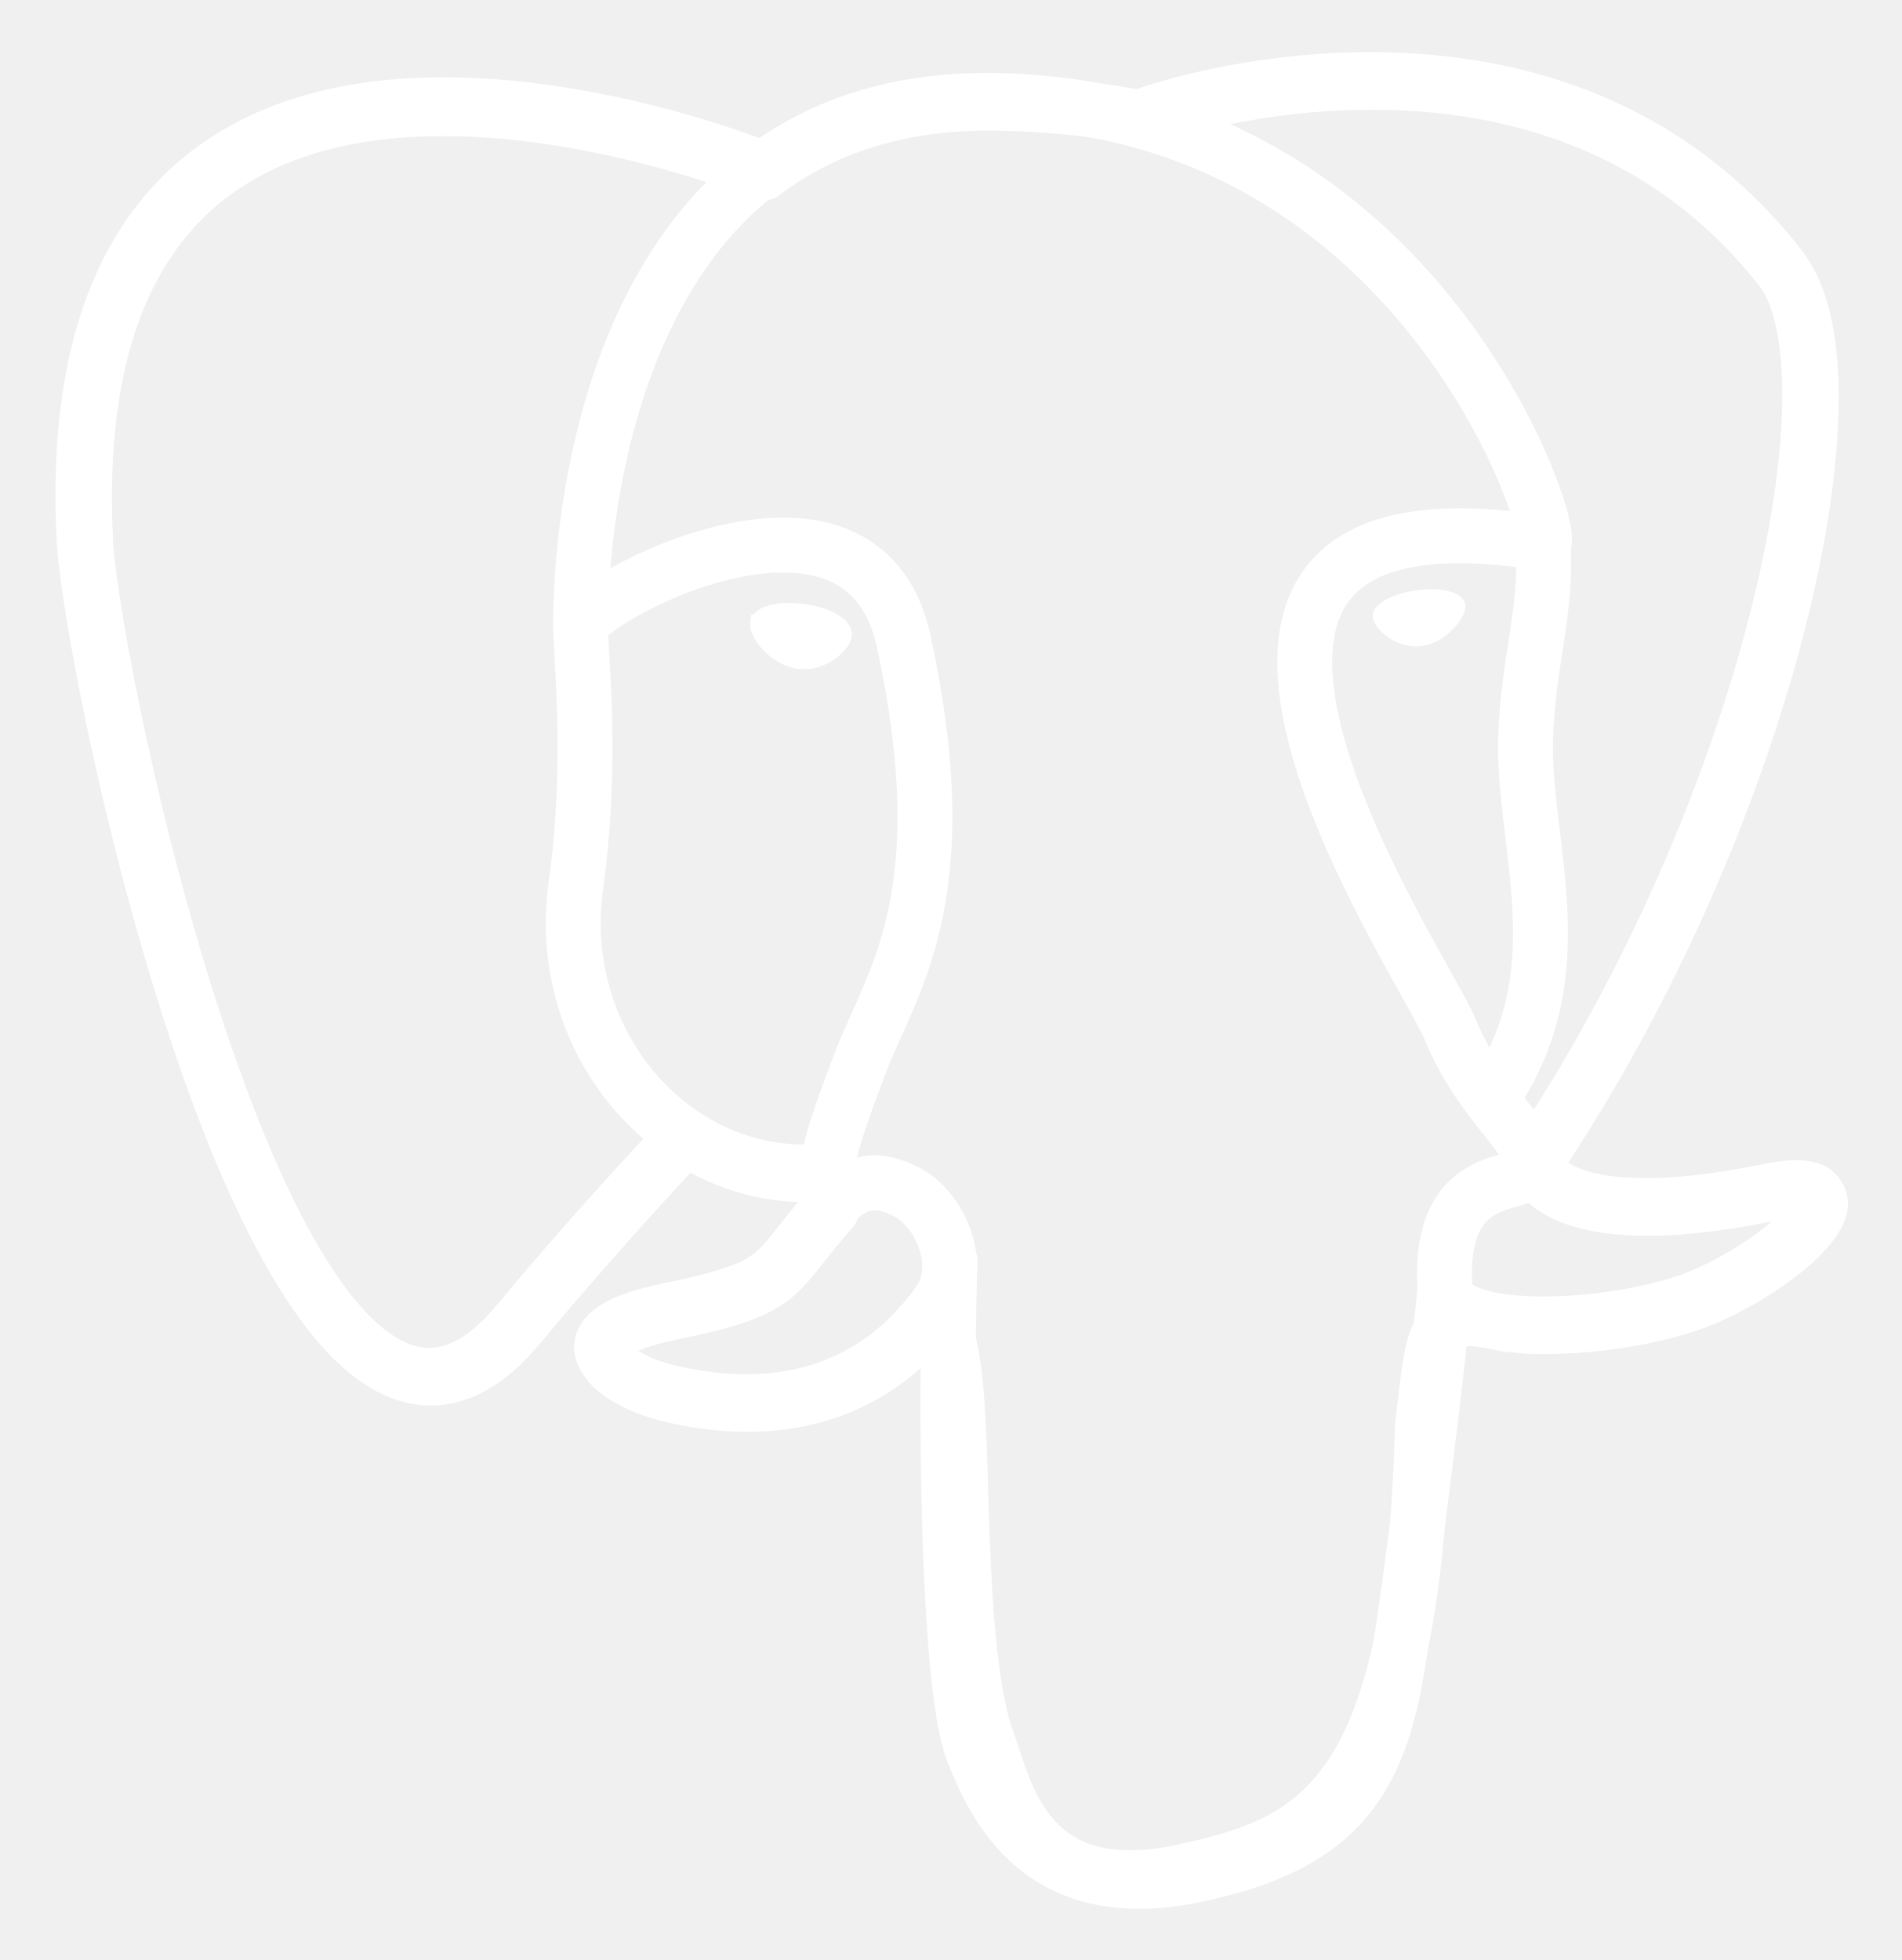
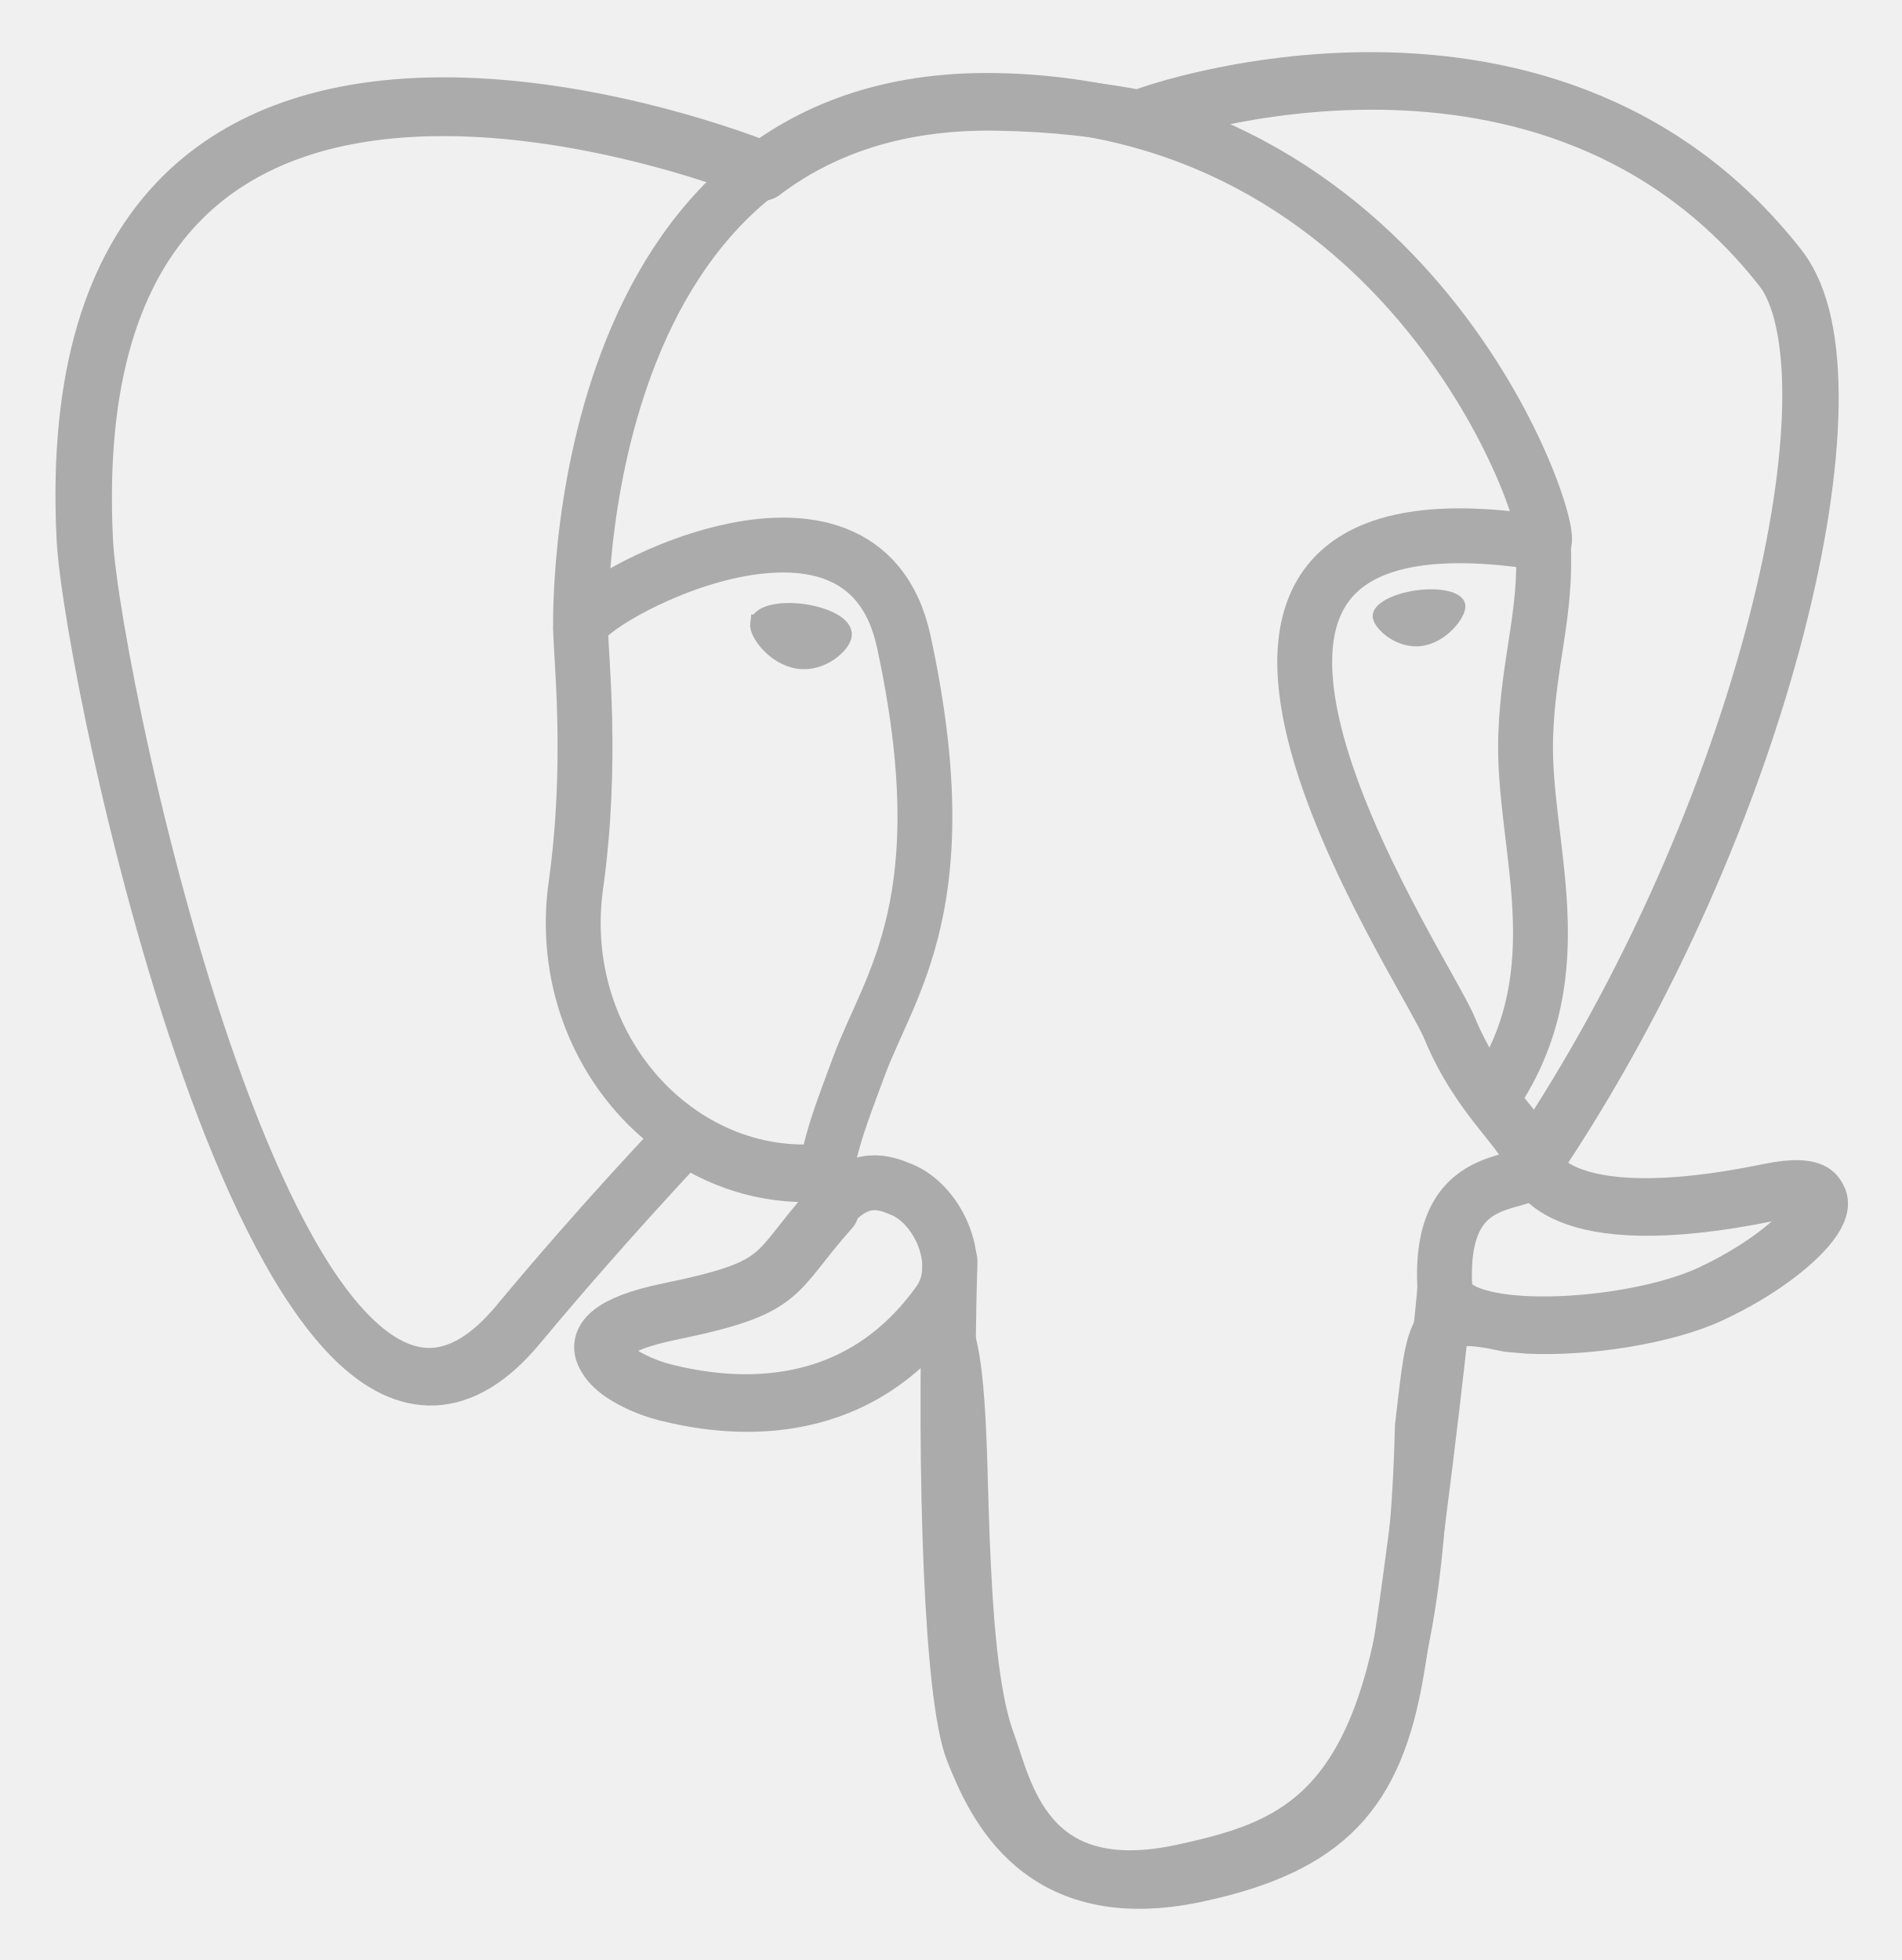
<svg xmlns="http://www.w3.org/2000/svg" width="432.071pt" height="445.383pt" viewBox="0 0 432.071 445.383" xml:space="preserve">
-   <g id="orginal" style="fill-rule:nonzero;clip-rule:nonzero;stroke:#ffffff;stroke-miterlimit:4;">
+   <g id="orginal" style="fill-rule:nonzero;clip-rule:nonzero;stroke:#ababab;stroke-miterlimit:4;">
  </g>
-   <g id="Layer_x0020_3" style="fill-rule:nonzero;clip-rule:nonzero;fill:none;stroke:#FFFFFF;stroke-width:12.465;stroke-linecap:round;stroke-linejoin:round;stroke-miterlimit:4;">
+   <g id="Layer_x0020_3" style="fill-rule:nonzero;clip-rule:nonzero;fill:none;stroke:#ababab;stroke-width:12.465;stroke-linecap:round;stroke-linejoin:round;stroke-miterlimit:4;">
    <path d="M323.205,324.227c2.833-23.601,1.984-27.062,19.563-23.239l4.463,0.392c13.517,0.615,31.199-2.174,41.587-7c22.362-10.376,35.622-27.7,13.572-23.148c-50.297,10.376-53.755-6.655-53.755-6.655c53.111-78.803,75.313-178.836,56.149-203.322    C352.514-5.534,262.036,26.049,260.522,26.869l-0.482,0.089c-9.938-2.062-21.06-3.294-33.554-3.496c-22.761-0.374-40.032,5.967-53.133,15.904c0,0-161.408-66.498-153.899,83.628c1.597,31.936,45.777,241.655,98.47,178.31    c19.259-23.163,37.871-42.748,37.871-42.748c9.242,6.14,20.307,9.272,31.912,8.147l0.897-0.765c-0.281,2.876-0.157,5.689,0.359,9.019c-13.572,15.167-9.584,17.83-36.723,23.416c-27.457,5.659-11.326,15.734-0.797,18.367c12.768,3.193,42.305,7.716,62.268-20.224    l-0.795,3.188c5.325,4.26,4.965,30.619,5.72,49.452c0.756,18.834,2.017,36.409,5.856,46.771c3.839,10.36,8.369,37.05,44.036,29.406c29.809-6.388,52.6-15.582,54.677-101.107" />
    <path d="M215.866,286.484c-1.385,49.516,0.348,99.377,5.193,111.495c4.848,12.118,15.223,35.688,50.9,28.045c29.806-6.39,40.651-18.756,45.357-46.051c3.466-20.082,10.148-75.854,11.005-87.281" />
    <path d="M173.104,38.256c0,0-161.521-66.016-154.012,84.109c1.597,31.938,45.779,241.664,98.473,178.316c19.256-23.166,36.671-41.335,36.671-41.335" />
    <path d="M260.349,26.207c-5.591,1.753,89.848-34.889,144.087,34.417c19.159,24.484-3.043,124.519-56.153,203.329" />
    <path style="stroke-linejoin:bevel;" d="M348.282,263.953c0,0,3.461,17.036,53.764,6.653c22.04-4.552,8.776,12.774-13.577,23.155c-18.345,8.514-59.474,10.696-60.146-1.069c-1.729-30.355,21.647-21.133,19.96-28.739c-1.525-6.85-11.979-13.573-18.894-30.338    c-6.037-14.633-82.796-126.849,21.287-110.183c3.813-0.789-27.146-99.002-124.553-100.599c-97.385-1.597-94.19,119.762-94.19,119.762" />
    <path d="M188.604,274.334c-13.577,15.166-9.584,17.829-36.723,23.417c-27.459,5.66-11.326,15.733-0.797,18.365c12.768,3.195,42.307,7.718,62.266-20.229c6.078-8.509-0.036-22.086-8.385-25.547c-4.034-1.671-9.428-3.765-16.361,3.994z" />
    <path d="M187.715,274.069c-1.368-8.917,2.93-19.528,7.536-31.942c6.922-18.626,22.893-37.255,10.117-96.339c-9.523-44.029-73.396-9.163-73.436-3.193c-0.039,5.968,2.889,30.26-1.067,58.548c-5.162,36.913,23.488,68.132,56.479,64.938" />
-     <path style="fill:#FFFFFF;stroke-width:4.155;stroke-linecap:butt;stroke-linejoin:miter;" d="M172.517,141.7c-0.288,2.039,3.733,7.48,8.976,8.207c5.234,0.73,9.714-3.522,9.998-5.559c0.284-2.039-3.732-4.285-8.977-5.015c-5.237-0.731-9.719,0.333-9.996,2.367z" />
-     <path style="fill:#FFFFFF;stroke-width:2.078;stroke-linecap:butt;stroke-linejoin:miter;" d="M331.941,137.543c0.284,2.039-3.732,7.48-8.976,8.207c-5.238,0.73-9.718-3.522-10.005-5.559c-0.277-2.039,3.74-4.285,8.979-5.015c5.239-0.73,9.718,0.333,10.002,2.368z" />
+     <path style="fill:#ababab;stroke-width:4.155;stroke-linecap:butt;stroke-linejoin:miter;" d="M172.517,141.7c-0.288,2.039,3.733,7.48,8.976,8.207c5.234,0.73,9.714-3.522,9.998-5.559c0.284-2.039-3.732-4.285-8.977-5.015c-5.237-0.731-9.719,0.333-9.996,2.367z" />
+     <path style="fill:#ababab;stroke-width:2.078;stroke-linecap:butt;stroke-linejoin:miter;" d="M331.941,137.543c0.284,2.039-3.732,7.48-8.976,8.207c-5.238,0.73-9.718-3.522-10.005-5.559c-0.277-2.039,3.74-4.285,8.979-5.015c5.239-0.73,9.718,0.333,10.002,2.368z" />
    <path d="M350.676,123.432c0.863,15.994-3.445,26.888-3.988,43.914c-0.804,24.748,11.799,53.074-7.191,81.435" />
    <path style="stroke-width:3;" d="M0,60.232" />
  </g>
</svg>
